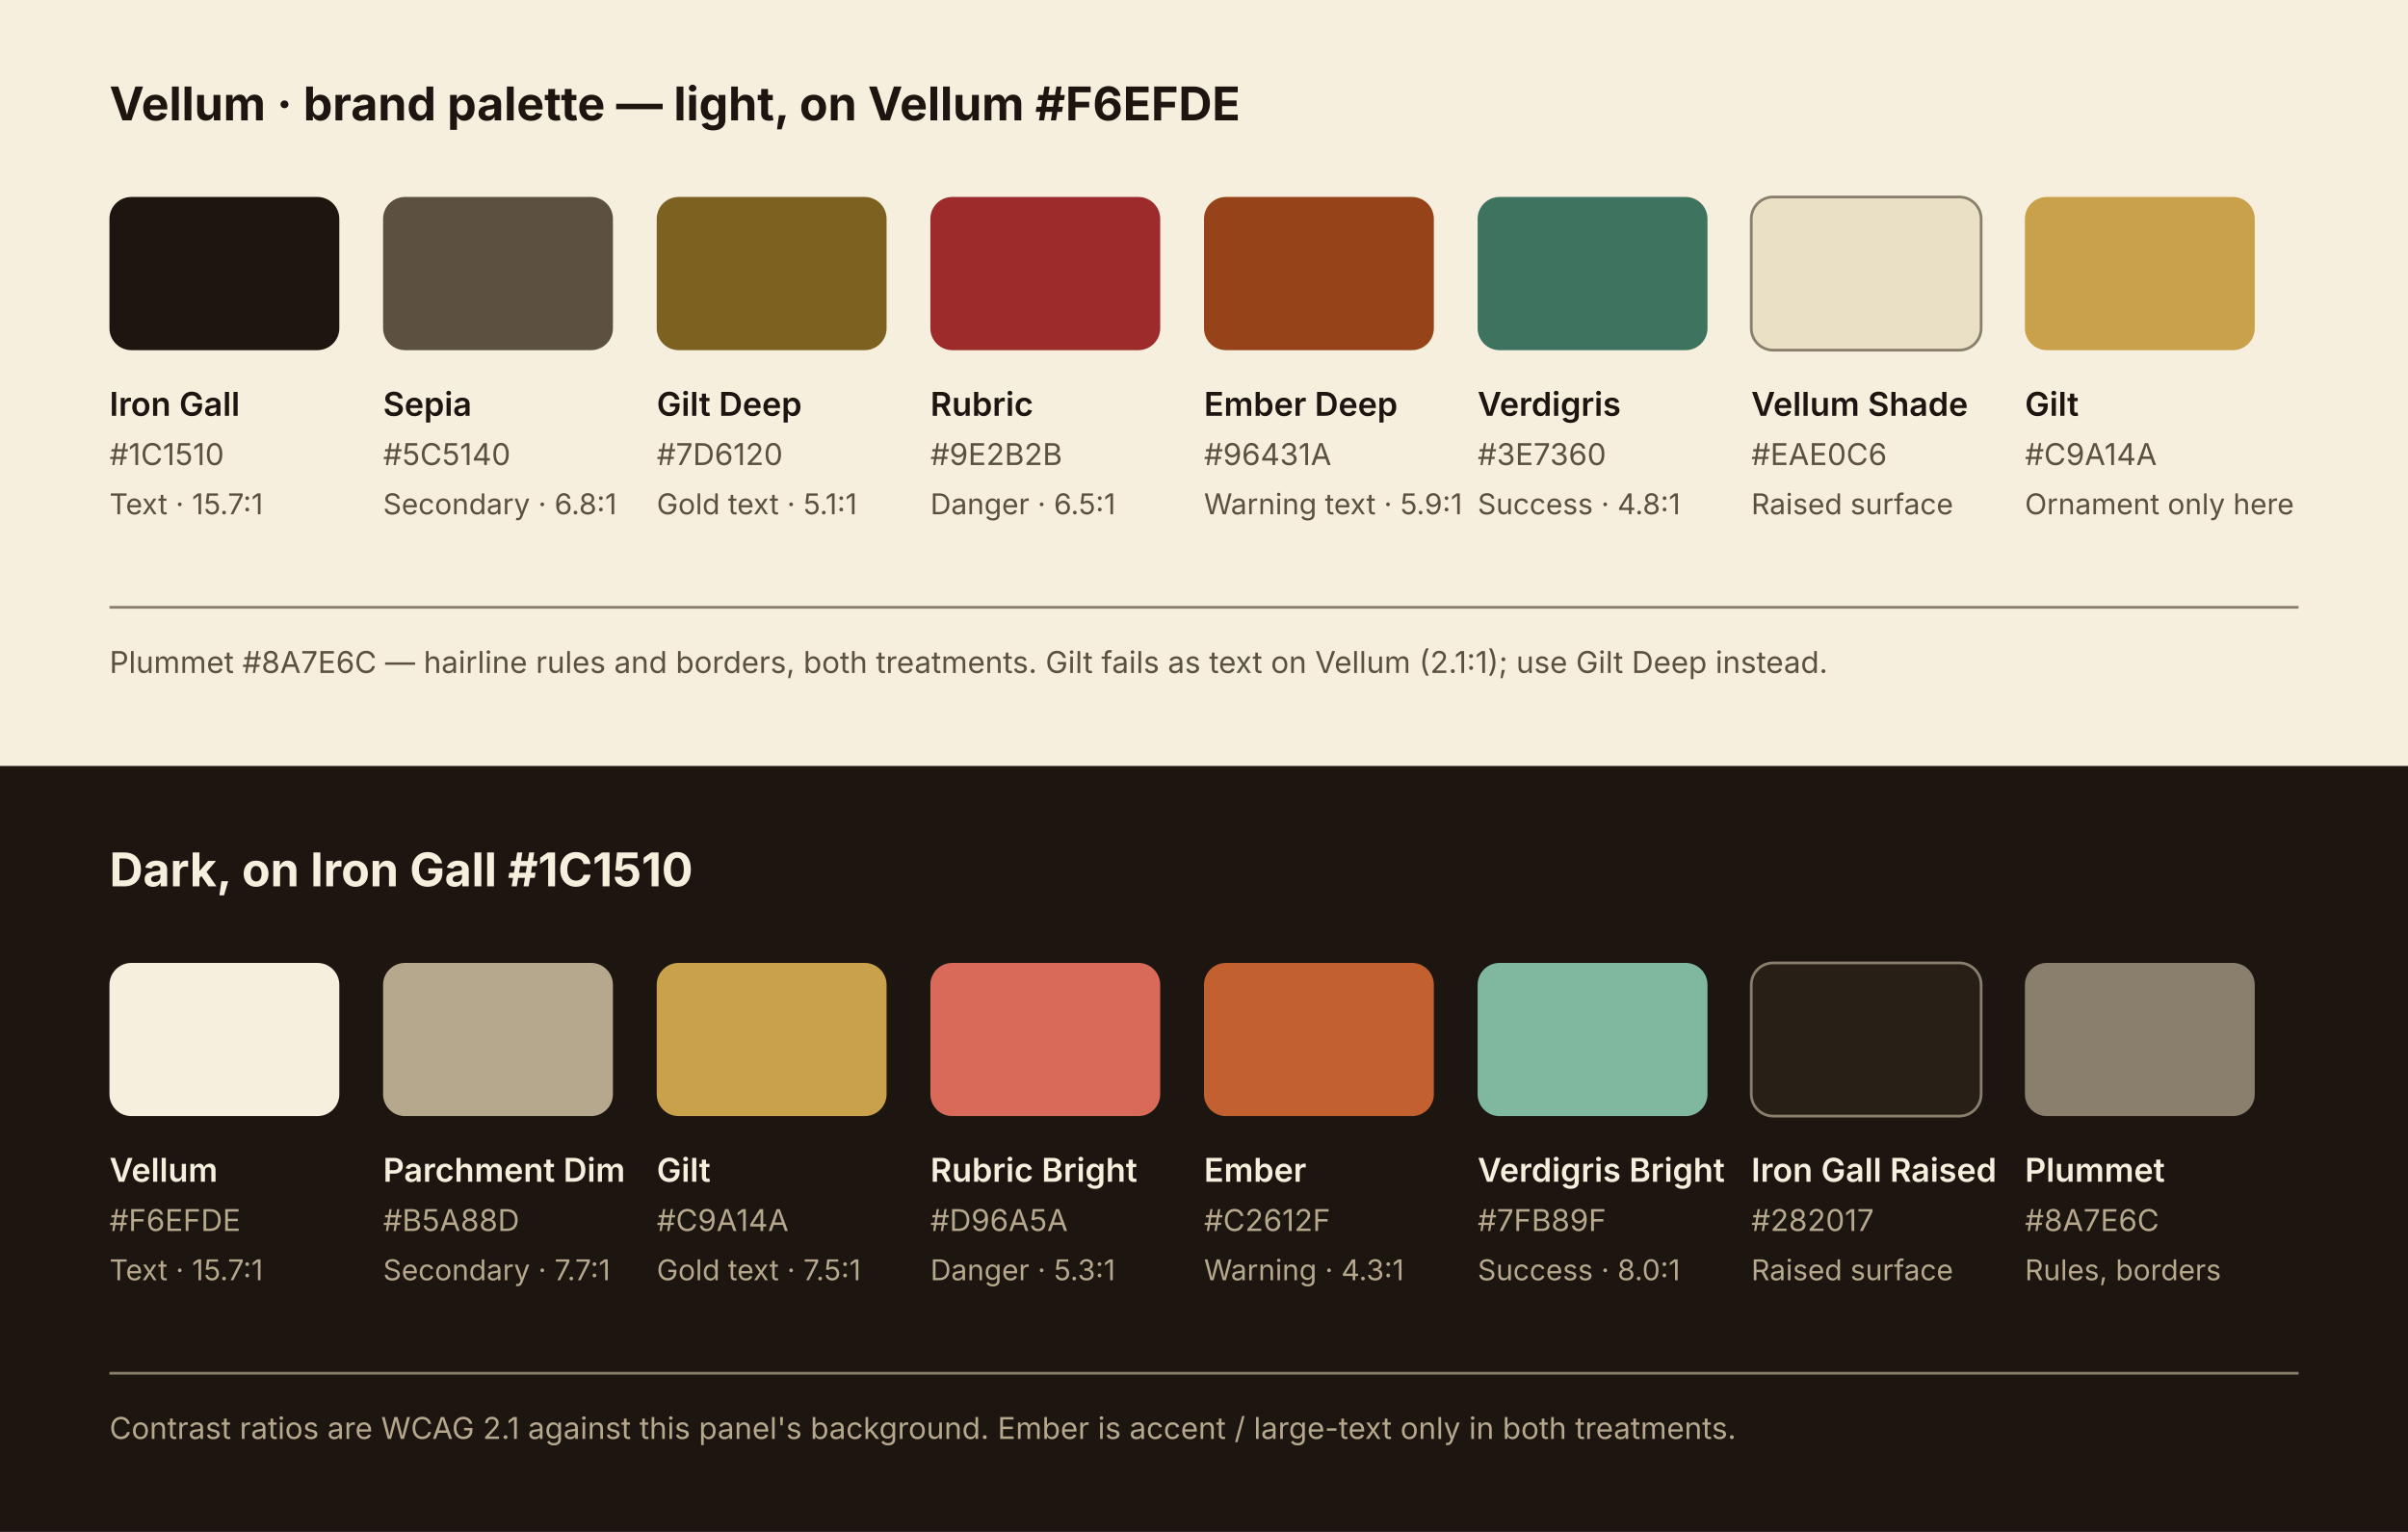
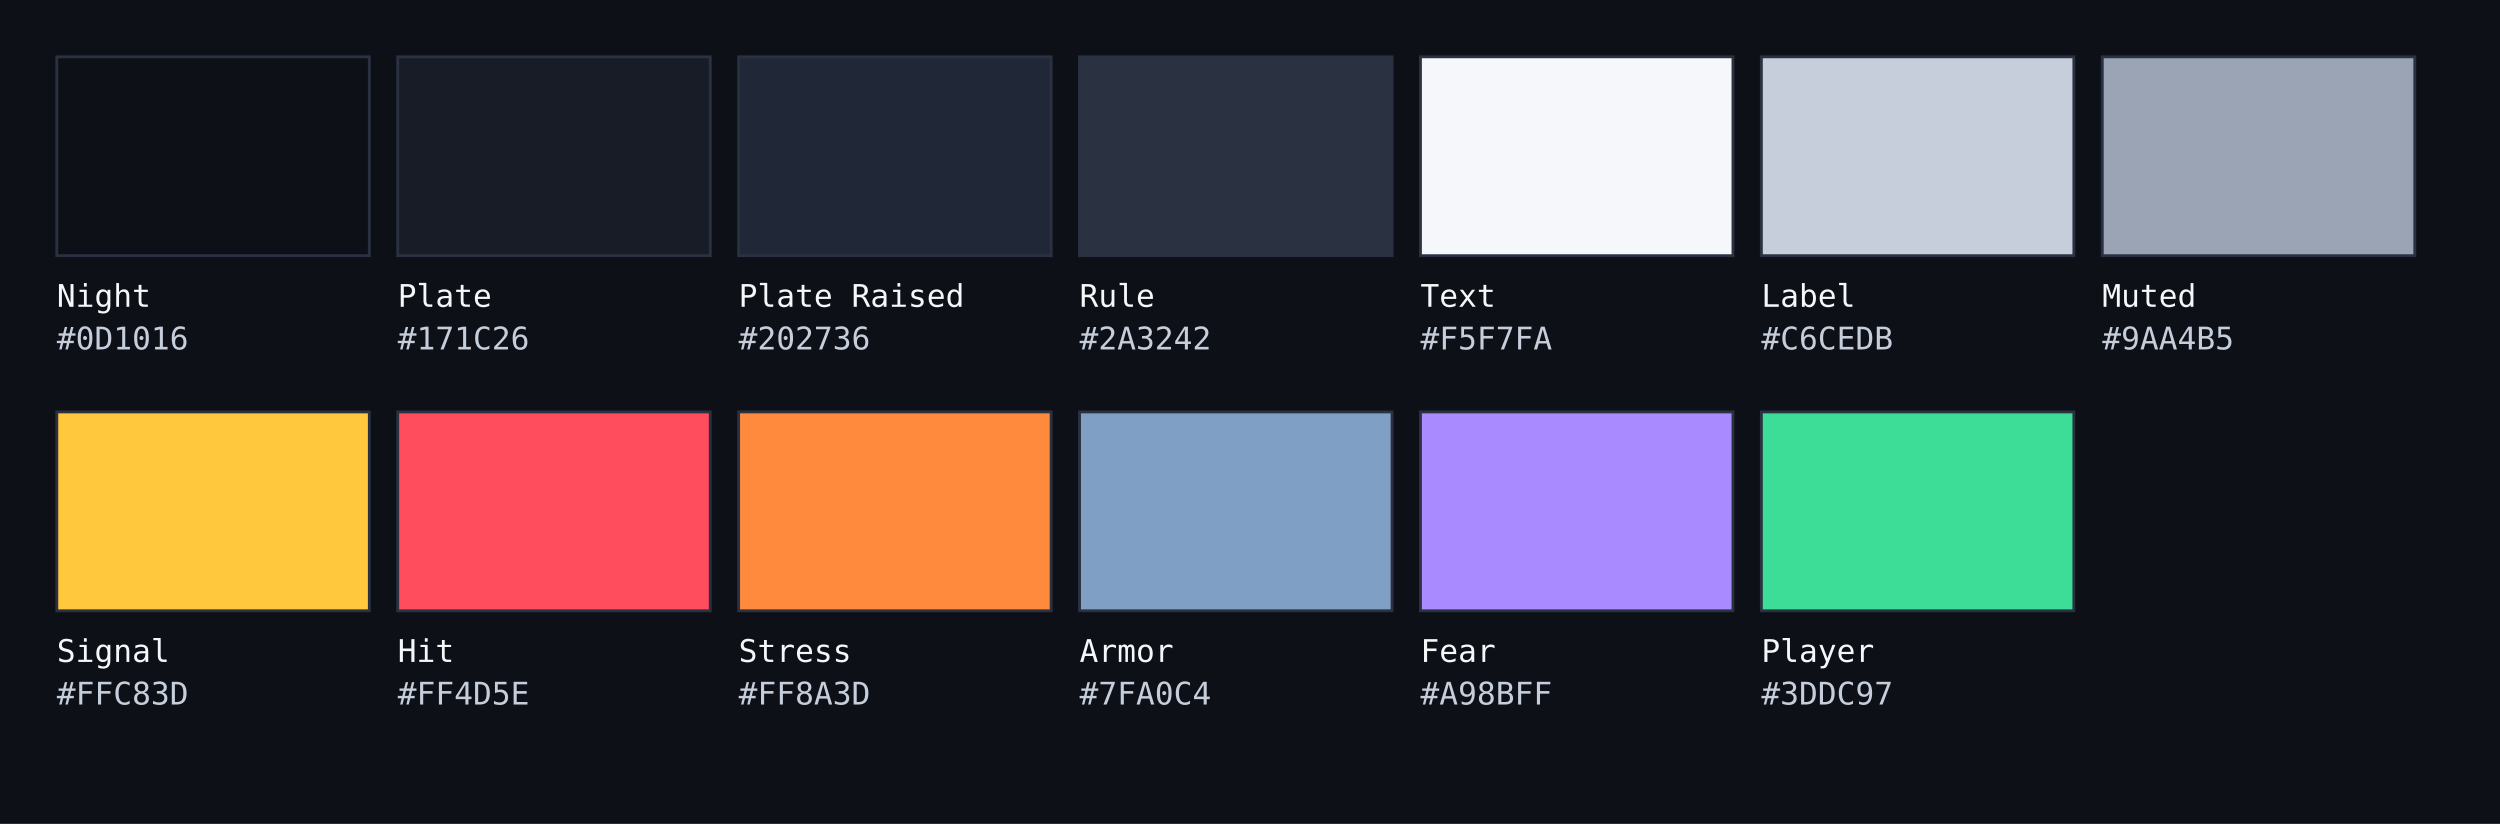
- <svg xmlns="http://www.w3.org/2000/svg" viewBox="0 0 880 560" role="img" aria-label="Vellum brand palette, light and dark treatments" font-family="Inter, 'Helvetica Neue', Arial, sans-serif">
-   <rect x="0" y="0" width="880" height="280" fill="#F6EFDE" />
-   <text x="40" y="44" font-size="17" font-weight="700" fill="#1C1510">Vellum · brand palette — light, on Vellum #F6EFDE</text>
-   <g>
-     <rect x="40" y="72" width="84" height="56" rx="8" fill="#1C1510" />
-     <text x="40" y="152" font-size="12" font-weight="600" fill="#1C1510">Iron Gall</text>
-     <text x="40" y="170" font-size="11" fill="#5C5140">#1C1510</text>
-     <text x="40" y="188" font-size="10.5" fill="#5C5140">Text · 15.7:1</text>
-     <rect x="140" y="72" width="84" height="56" rx="8" fill="#5C5140" />
-     <text x="140" y="152" font-size="12" font-weight="600" fill="#1C1510">Sepia</text>
-     <text x="140" y="170" font-size="11" fill="#5C5140">#5C5140</text>
-     <text x="140" y="188" font-size="10.5" fill="#5C5140">Secondary · 6.8:1</text>
-     <rect x="240" y="72" width="84" height="56" rx="8" fill="#7D6120" />
-     <text x="240" y="152" font-size="12" font-weight="600" fill="#1C1510">Gilt Deep</text>
-     <text x="240" y="170" font-size="11" fill="#5C5140">#7D6120</text>
-     <text x="240" y="188" font-size="10.5" fill="#5C5140">Gold text · 5.1:1</text>
-     <rect x="340" y="72" width="84" height="56" rx="8" fill="#9E2B2B" />
-     <text x="340" y="152" font-size="12" font-weight="600" fill="#1C1510">Rubric</text>
-     <text x="340" y="170" font-size="11" fill="#5C5140">#9E2B2B</text>
-     <text x="340" y="188" font-size="10.5" fill="#5C5140">Danger · 6.5:1</text>
-     <rect x="440" y="72" width="84" height="56" rx="8" fill="#96431A" />
-     <text x="440" y="152" font-size="12" font-weight="600" fill="#1C1510">Ember Deep</text>
-     <text x="440" y="170" font-size="11" fill="#5C5140">#96431A</text>
-     <text x="440" y="188" font-size="10.5" fill="#5C5140">Warning text · 5.9:1</text>
-     <rect x="540" y="72" width="84" height="56" rx="8" fill="#3E7360" />
-     <text x="540" y="152" font-size="12" font-weight="600" fill="#1C1510">Verdigris</text>
-     <text x="540" y="170" font-size="11" fill="#5C5140">#3E7360</text>
-     <text x="540" y="188" font-size="10.5" fill="#5C5140">Success · 4.8:1</text>
-     <rect x="640" y="72" width="84" height="56" rx="8" fill="#EAE0C6" stroke="#8A7E6C" stroke-width="1" />
-     <text x="640" y="152" font-size="12" font-weight="600" fill="#1C1510">Vellum Shade</text>
-     <text x="640" y="170" font-size="11" fill="#5C5140">#EAE0C6</text>
-     <text x="640" y="188" font-size="10.5" fill="#5C5140">Raised surface</text>
-     <rect x="740" y="72" width="84" height="56" rx="8" fill="#C9A14A" />
-     <text x="740" y="152" font-size="12" font-weight="600" fill="#1C1510">Gilt</text>
-     <text x="740" y="170" font-size="11" fill="#5C5140">#C9A14A</text>
-     <text x="740" y="188" font-size="10.5" fill="#5C5140">Ornament only here</text>
+ <svg xmlns="http://www.w3.org/2000/svg" viewBox="0 0 880 290" role="img" aria-label="Vellum chassis palette">
+   <rect width="880" height="290" fill="#0D1016" />
+   <g font-family="IBM Plex Mono, monospace" font-size="11">
+     <rect x="20" y="20" width="110" height="70" fill="#0D1016" stroke="#2A3242" />
+     <text x="20" y="108" fill="#F5F7FA">Night</text>
+     <text x="20" y="123" fill="#C6CEDB">#0D1016</text>
+     <rect x="140" y="20" width="110" height="70" fill="#171C26" stroke="#2A3242" />
+     <text x="140" y="108" fill="#F5F7FA">Plate</text>
+     <text x="140" y="123" fill="#C6CEDB">#171C26</text>
+     <rect x="260" y="20" width="110" height="70" fill="#202736" stroke="#2A3242" />
+     <text x="260" y="108" fill="#F5F7FA">Plate Raised</text>
+     <text x="260" y="123" fill="#C6CEDB">#202736</text>
+     <rect x="380" y="20" width="110" height="70" fill="#2A3242" stroke="#2A3242" />
+     <text x="380" y="108" fill="#F5F7FA">Rule</text>
+     <text x="380" y="123" fill="#C6CEDB">#2A3242</text>
+     <rect x="500" y="20" width="110" height="70" fill="#F5F7FA" stroke="#2A3242" />
+     <text x="500" y="108" fill="#F5F7FA">Text</text>
+     <text x="500" y="123" fill="#C6CEDB">#F5F7FA</text>
+     <rect x="620" y="20" width="110" height="70" fill="#C6CEDB" stroke="#2A3242" />
+     <text x="620" y="108" fill="#F5F7FA">Label</text>
+     <text x="620" y="123" fill="#C6CEDB">#C6CEDB</text>
+     <rect x="740" y="20" width="110" height="70" fill="#9AA4B5" stroke="#2A3242" />
+     <text x="740" y="108" fill="#F5F7FA">Muted</text>
+     <text x="740" y="123" fill="#C6CEDB">#9AA4B5</text>
+     <rect x="20" y="145" width="110" height="70" fill="#FFC83D" stroke="#2A3242" />
+     <text x="20" y="233" fill="#F5F7FA">Signal</text>
+     <text x="20" y="248" fill="#C6CEDB">#FFC83D</text>
+     <rect x="140" y="145" width="110" height="70" fill="#FF4D5E" stroke="#2A3242" />
+     <text x="140" y="233" fill="#F5F7FA">Hit</text>
+     <text x="140" y="248" fill="#C6CEDB">#FF4D5E</text>
+     <rect x="260" y="145" width="110" height="70" fill="#FF8A3D" stroke="#2A3242" />
+     <text x="260" y="233" fill="#F5F7FA">Stress</text>
+     <text x="260" y="248" fill="#C6CEDB">#FF8A3D</text>
+     <rect x="380" y="145" width="110" height="70" fill="#7FA0C4" stroke="#2A3242" />
+     <text x="380" y="233" fill="#F5F7FA">Armor</text>
+     <text x="380" y="248" fill="#C6CEDB">#7FA0C4</text>
+     <rect x="500" y="145" width="110" height="70" fill="#A98BFF" stroke="#2A3242" />
+     <text x="500" y="233" fill="#F5F7FA">Fear</text>
+     <text x="500" y="248" fill="#C6CEDB">#A98BFF</text>
+     <rect x="620" y="145" width="110" height="70" fill="#3DDC97" stroke="#2A3242" />
+     <text x="620" y="233" fill="#F5F7FA">Player</text>
+     <text x="620" y="248" fill="#C6CEDB">#3DDC97</text>
  </g>
-   <line x1="40" y1="222" x2="840" y2="222" stroke="#8A7E6C" stroke-width="1" />
-   <text x="40" y="246" font-size="11" fill="#5C5140">Plummet #8A7E6C — hairline rules and borders, both treatments. Gilt fails as text on Vellum (2.1:1); use Gilt Deep instead.</text>
-   <rect x="0" y="280" width="880" height="280" fill="#1C1510" />
-   <text x="40" y="324" font-size="17" font-weight="700" fill="#F6EFDE">Dark, on Iron Gall #1C1510</text>
-   <g>
-     <rect x="40" y="352" width="84" height="56" rx="8" fill="#F6EFDE" />
-     <text x="40" y="432" font-size="12" font-weight="600" fill="#F6EFDE">Vellum</text>
-     <text x="40" y="450" font-size="11" fill="#B5A88D">#F6EFDE</text>
-     <text x="40" y="468" font-size="10.5" fill="#B5A88D">Text · 15.7:1</text>
-     <rect x="140" y="352" width="84" height="56" rx="8" fill="#B5A88D" />
-     <text x="140" y="432" font-size="12" font-weight="600" fill="#F6EFDE">Parchment Dim</text>
-     <text x="140" y="450" font-size="11" fill="#B5A88D">#B5A88D</text>
-     <text x="140" y="468" font-size="10.5" fill="#B5A88D">Secondary · 7.7:1</text>
-     <rect x="240" y="352" width="84" height="56" rx="8" fill="#C9A14A" />
-     <text x="240" y="432" font-size="12" font-weight="600" fill="#F6EFDE">Gilt</text>
-     <text x="240" y="450" font-size="11" fill="#B5A88D">#C9A14A</text>
-     <text x="240" y="468" font-size="10.5" fill="#B5A88D">Gold text · 7.5:1</text>
-     <rect x="340" y="352" width="84" height="56" rx="8" fill="#D96A5A" />
-     <text x="340" y="432" font-size="12" font-weight="600" fill="#F6EFDE">Rubric Bright</text>
-     <text x="340" y="450" font-size="11" fill="#B5A88D">#D96A5A</text>
-     <text x="340" y="468" font-size="10.5" fill="#B5A88D">Danger · 5.3:1</text>
-     <rect x="440" y="352" width="84" height="56" rx="8" fill="#C2612F" />
-     <text x="440" y="432" font-size="12" font-weight="600" fill="#F6EFDE">Ember</text>
-     <text x="440" y="450" font-size="11" fill="#B5A88D">#C2612F</text>
-     <text x="440" y="468" font-size="10.5" fill="#B5A88D">Warning · 4.3:1</text>
-     <rect x="540" y="352" width="84" height="56" rx="8" fill="#7FB89F" />
-     <text x="540" y="432" font-size="12" font-weight="600" fill="#F6EFDE">Verdigris Bright</text>
-     <text x="540" y="450" font-size="11" fill="#B5A88D">#7FB89F</text>
-     <text x="540" y="468" font-size="10.5" fill="#B5A88D">Success · 8.0:1</text>
-     <rect x="640" y="352" width="84" height="56" rx="8" fill="#282017" stroke="#8A7E6C" stroke-width="1" />
-     <text x="640" y="432" font-size="12" font-weight="600" fill="#F6EFDE">Iron Gall Raised</text>
-     <text x="640" y="450" font-size="11" fill="#B5A88D">#282017</text>
-     <text x="640" y="468" font-size="10.5" fill="#B5A88D">Raised surface</text>
-     <rect x="740" y="352" width="84" height="56" rx="8" fill="#8A7E6C" />
-     <text x="740" y="432" font-size="12" font-weight="600" fill="#F6EFDE">Plummet</text>
-     <text x="740" y="450" font-size="11" fill="#B5A88D">#8A7E6C</text>
-     <text x="740" y="468" font-size="10.5" fill="#B5A88D">Rules, borders</text>
-   </g>
-   <line x1="40" y1="502" x2="840" y2="502" stroke="#8A7E6C" stroke-width="1" />
-   <text x="40" y="526" font-size="11" fill="#B5A88D">Contrast ratios are WCAG 2.1 against this panel's background. Ember is accent / large-text only in both treatments.</text>
</svg>
